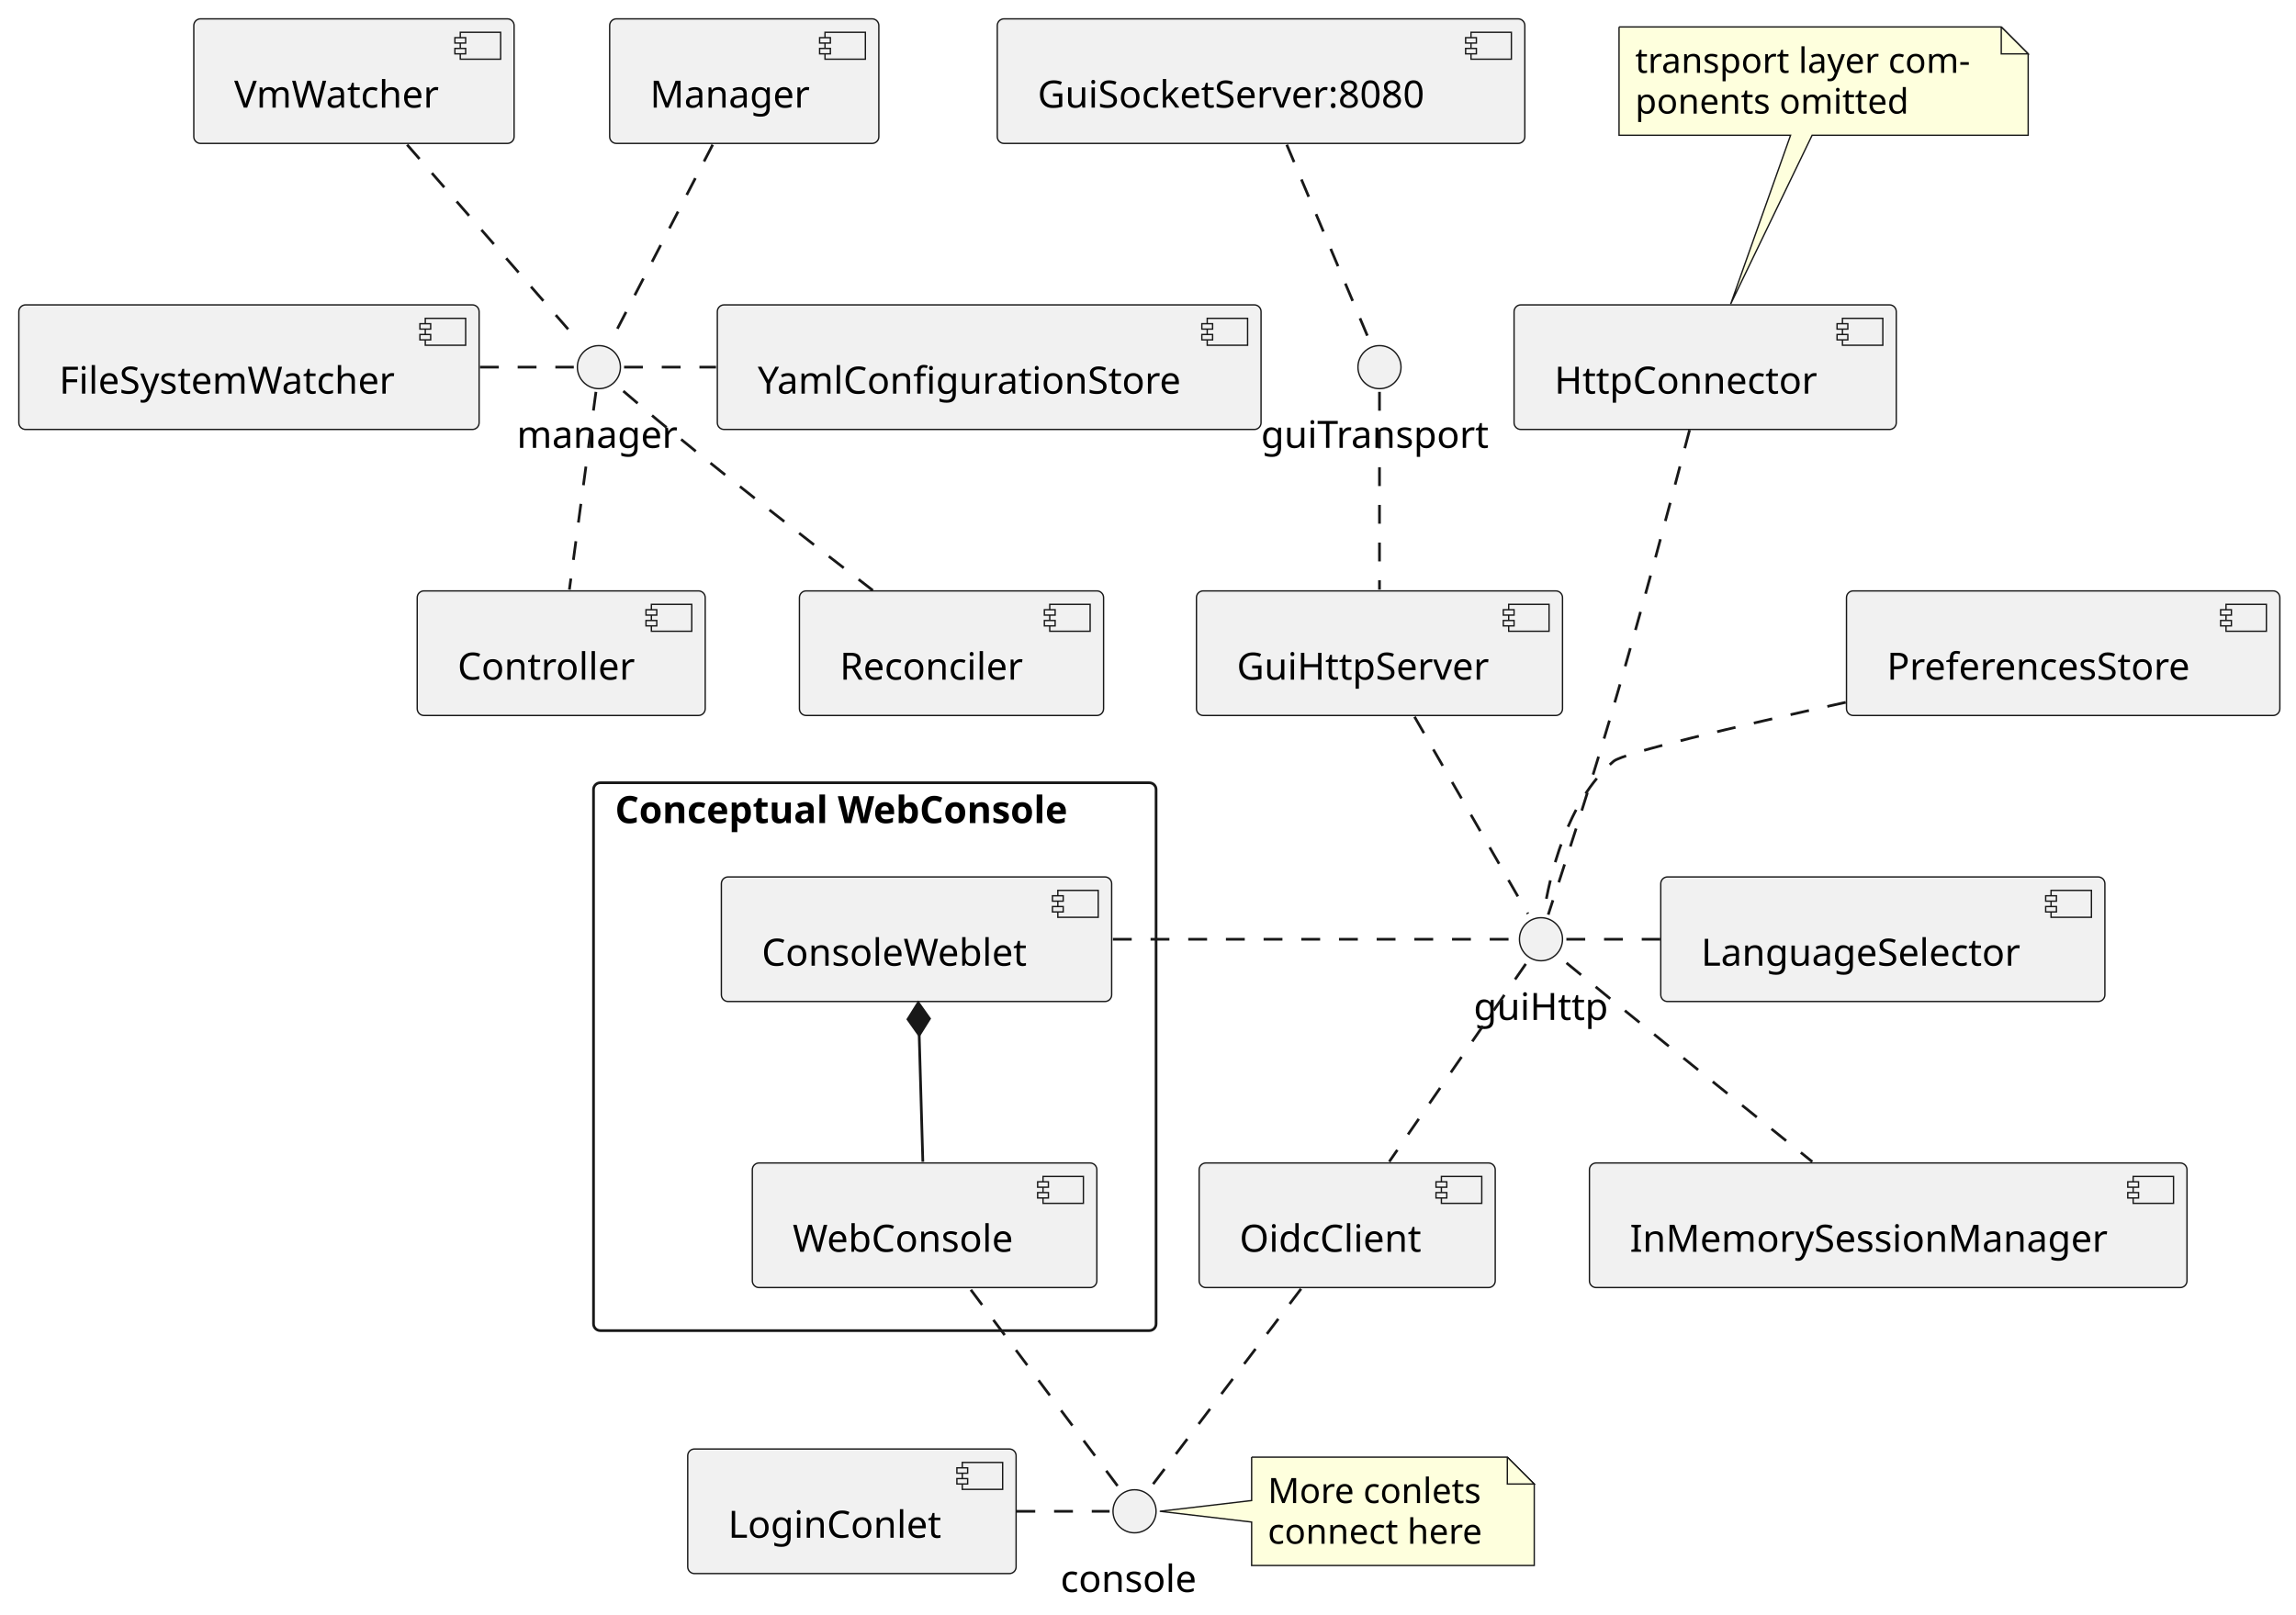
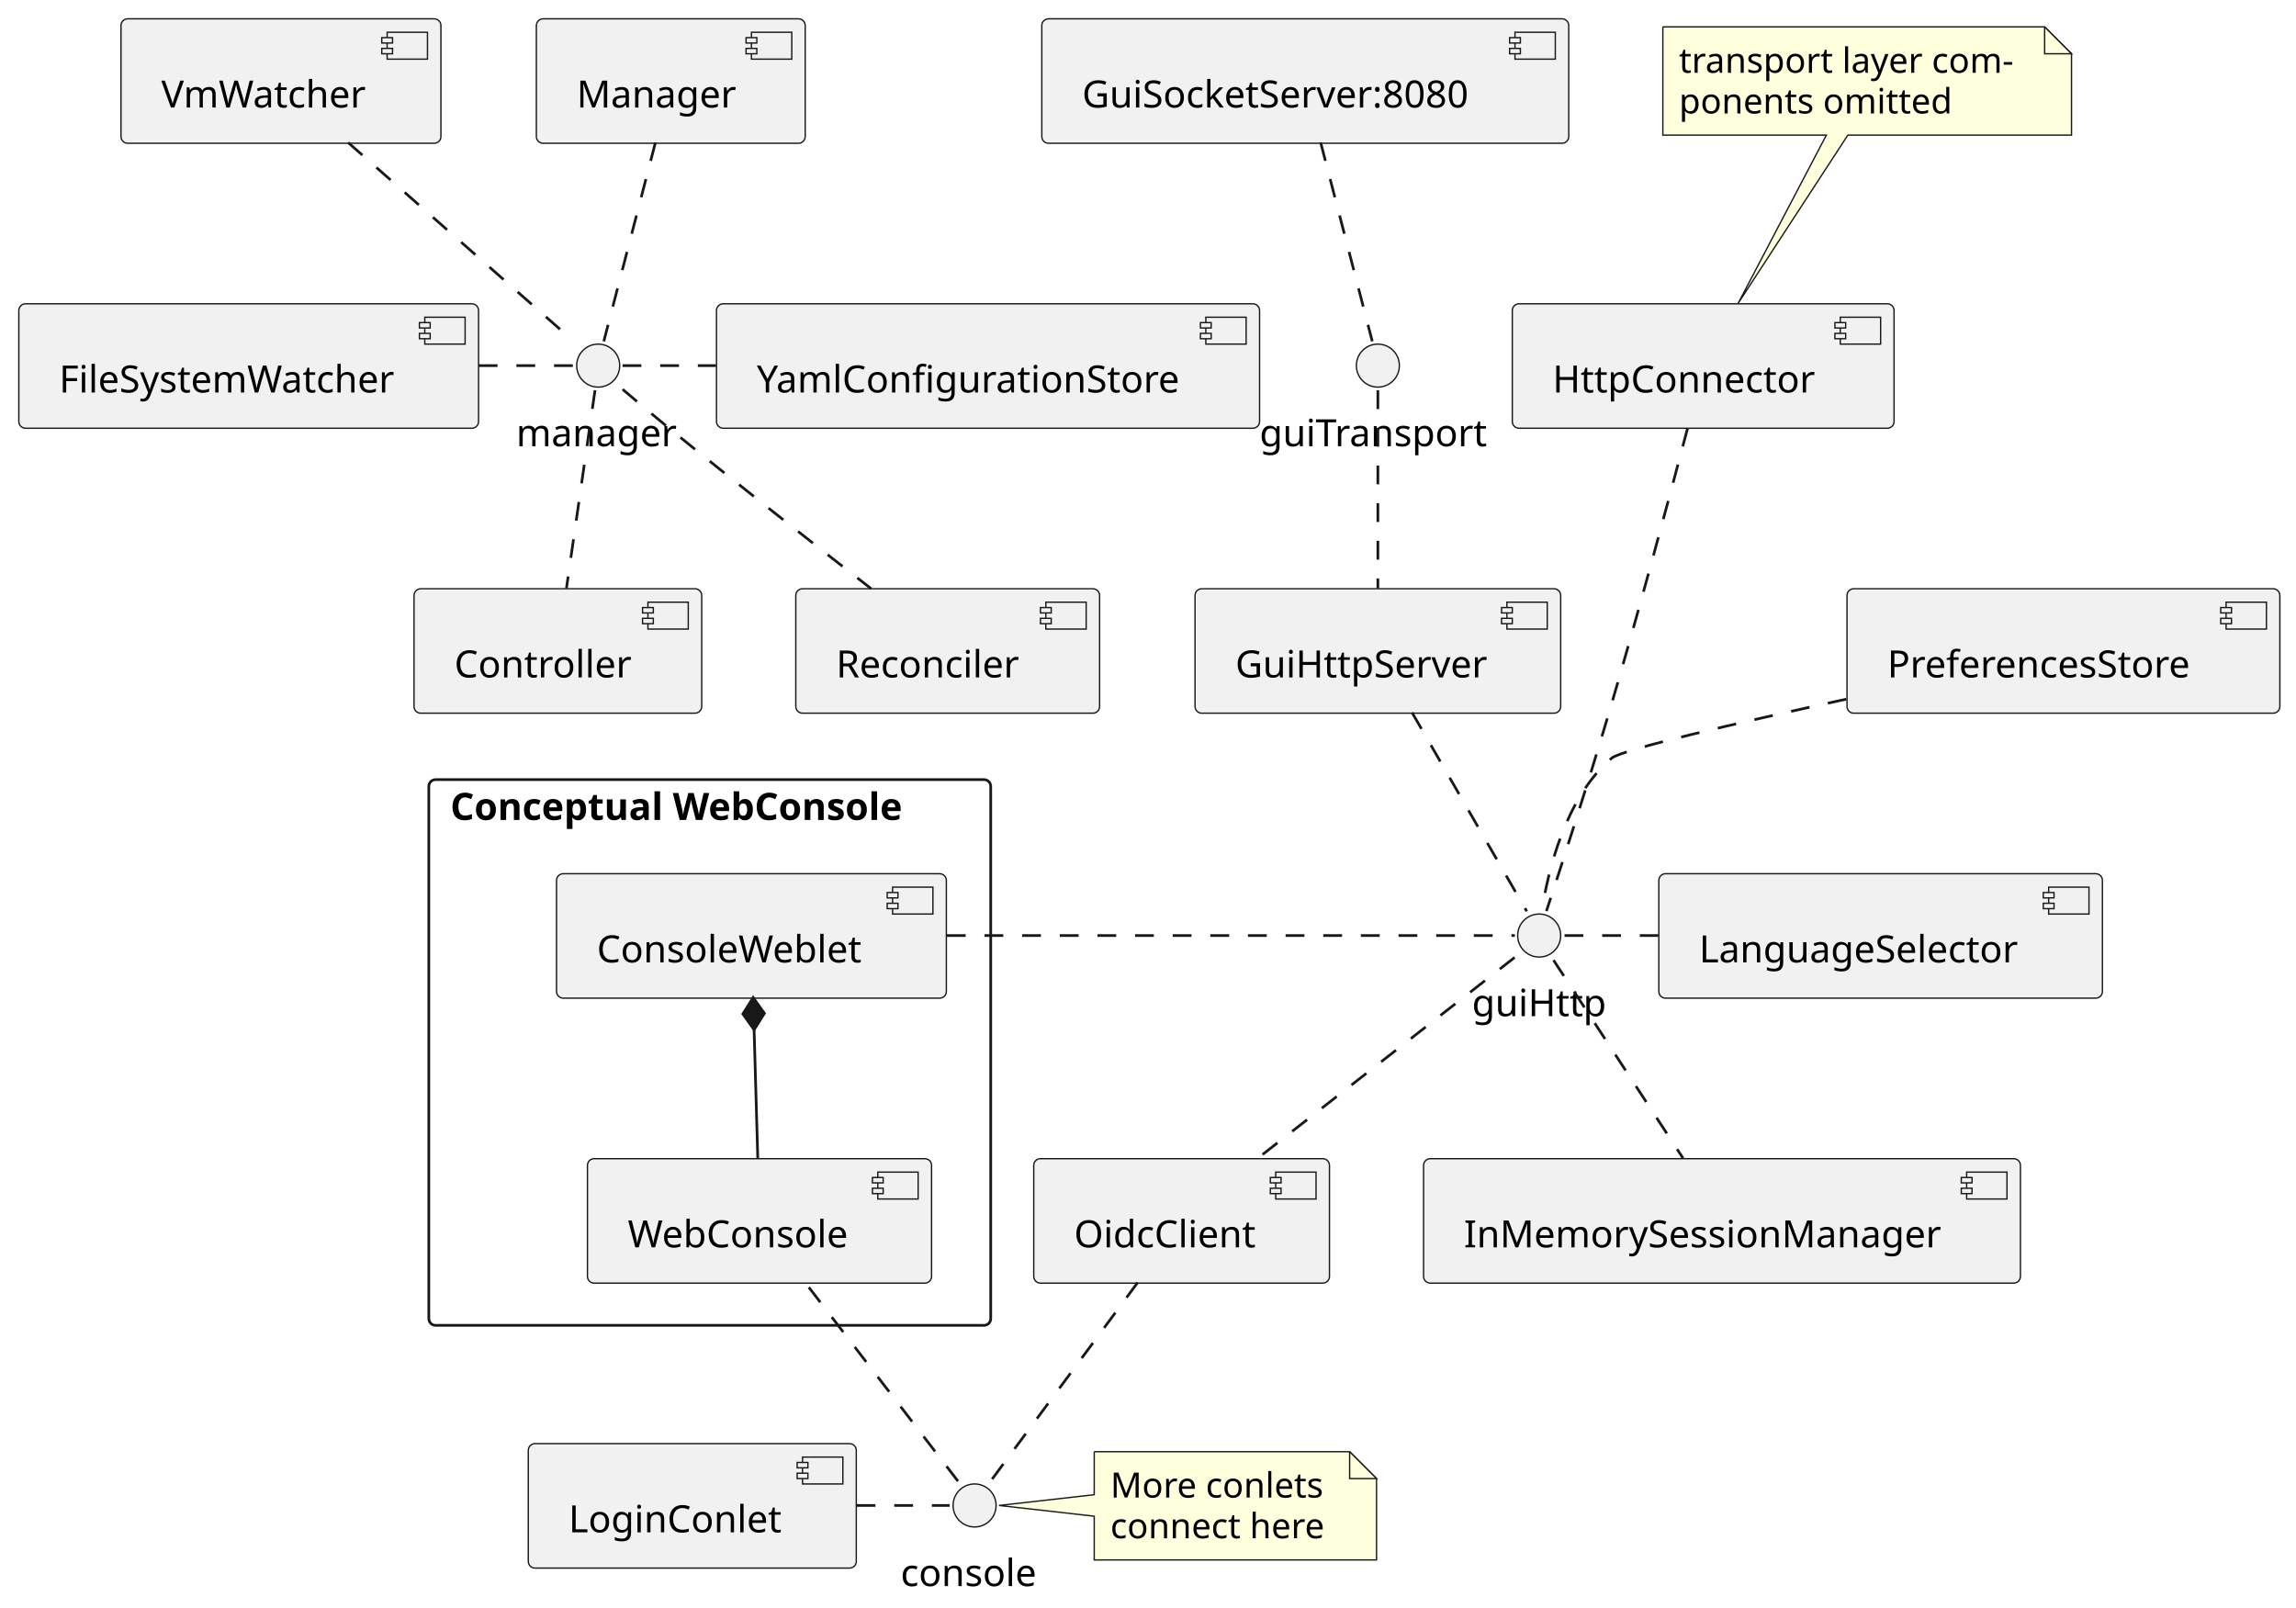
- <svg xmlns="http://www.w3.org/2000/svg" contentStyleType="text/css" height="600px" preserveAspectRatio="none" style="width:853px;height:600px;background:#FFFFFF;" version="1.1" viewBox="0 0 853 600" width="853px" zoomAndPan="magnify">
+ <svg xmlns="http://www.w3.org/2000/svg" contentStyleType="text/css" height="598px" preserveAspectRatio="none" style="width:854px;height:598px;background:#FFFFFF;" version="1.1" viewBox="0 0 854 598" width="854px" zoomAndPan="magnify">
  <defs />
  <g>
    <g id="cluster_Conceptual WebConsole">
-       <rect fill="none" height="203.59" rx="2.5" ry="2.5" style="stroke:#181818;stroke-width:1.0;" width="209" x="220.5" y="290.89" />
-       <text fill="#000000" font-family="sans-serif" font-size="14" font-weight="bold" lengthAdjust="spacing" textLength="193" x="228.5" y="305.885">Conceptual WebConsole</text>
+       <rect fill="none" height="203" rx="2.5" ry="2.5" style="stroke:#181818;stroke-width:1.0;" width="209" x="159.5" y="290" />
+       <text fill="#000000" font-family="sans-serif" font-size="14" font-weight="bold" lengthAdjust="spacing" textLength="193" x="167.5" y="304.995">Conceptual WebConsole</text>
    </g>
    <g id="elem_ConsoleWeblet">
-       <rect fill="#F1F1F1" height="46.297" rx="2.5" ry="2.5" style="stroke:#181818;stroke-width:0.5;" width="145" x="268" y="325.89" />
-       <rect fill="#F1F1F1" height="10" style="stroke:#181818;stroke-width:0.5;" width="15" x="393" y="330.89" />
-       <rect fill="#F1F1F1" height="2" style="stroke:#181818;stroke-width:0.5;" width="4" x="391" y="332.89" />
-       <rect fill="#F1F1F1" height="2" style="stroke:#181818;stroke-width:0.5;" width="4" x="391" y="336.89" />
-       <text fill="#000000" font-family="sans-serif" font-size="14" lengthAdjust="spacing" textLength="105" x="283" y="358.885">ConsoleWeblet</text>
+       <rect fill="#F1F1F1" height="46.297" rx="2.5" ry="2.5" style="stroke:#181818;stroke-width:0.5;" width="145" x="207" y="325" />
+       <rect fill="#F1F1F1" height="10" style="stroke:#181818;stroke-width:0.5;" width="15" x="332" y="330" />
+       <rect fill="#F1F1F1" height="2" style="stroke:#181818;stroke-width:0.5;" width="4" x="330" y="332" />
+       <rect fill="#F1F1F1" height="2" style="stroke:#181818;stroke-width:0.5;" width="4" x="330" y="336" />
+       <text fill="#000000" font-family="sans-serif" font-size="14" lengthAdjust="spacing" textLength="105" x="222" y="357.995">ConsoleWeblet</text>
    </g>
    <g id="elem_WebConsole">
-       <rect fill="#F1F1F1" height="46.297" rx="2.5" ry="2.5" style="stroke:#181818;stroke-width:0.5;" width="128" x="279.5" y="432.19" />
-       <rect fill="#F1F1F1" height="10" style="stroke:#181818;stroke-width:0.5;" width="15" x="387.5" y="437.19" />
-       <rect fill="#F1F1F1" height="2" style="stroke:#181818;stroke-width:0.5;" width="4" x="385.5" y="439.19" />
-       <rect fill="#F1F1F1" height="2" style="stroke:#181818;stroke-width:0.5;" width="4" x="385.5" y="443.19" />
-       <text fill="#000000" font-family="sans-serif" font-size="14" lengthAdjust="spacing" textLength="88" x="294.5" y="465.185">WebConsole</text>
+       <rect fill="#F1F1F1" height="46.297" rx="2.5" ry="2.5" style="stroke:#181818;stroke-width:0.5;" width="128" x="218.5" y="431" />
+       <rect fill="#F1F1F1" height="10" style="stroke:#181818;stroke-width:0.5;" width="15" x="326.5" y="436" />
+       <rect fill="#F1F1F1" height="2" style="stroke:#181818;stroke-width:0.5;" width="4" x="324.5" y="438" />
+       <rect fill="#F1F1F1" height="2" style="stroke:#181818;stroke-width:0.5;" width="4" x="324.5" y="442" />
+       <text fill="#000000" font-family="sans-serif" font-size="14" lengthAdjust="spacing" textLength="88" x="233.5" y="463.995">WebConsole</text>
    </g>
    <g id="elem_mgr">
-       <ellipse cx="222.5" cy="136.44" fill="#F1F1F1" rx="8" ry="8" style="stroke:#181818;stroke-width:0.5;" />
-       <text fill="#000000" font-family="sans-serif" font-size="14" lengthAdjust="spacing" textLength="61" x="192" y="166.435">manager</text>
+       <ellipse cx="222.5" cy="136" fill="#F1F1F1" rx="8" ry="8" style="stroke:#181818;stroke-width:0.5;" />
+       <text fill="#000000" font-family="sans-serif" font-size="14" lengthAdjust="spacing" textLength="61" x="192" y="165.995">manager</text>
    </g>
    <g id="elem_FileSystemWatcher">
-       <rect fill="#F1F1F1" height="46.297" rx="2.5" ry="2.5" style="stroke:#181818;stroke-width:0.5;" width="171" x="7" y="113.3" />
-       <rect fill="#F1F1F1" height="10" style="stroke:#181818;stroke-width:0.5;" width="15" x="158" y="118.3" />
-       <rect fill="#F1F1F1" height="2" style="stroke:#181818;stroke-width:0.5;" width="4" x="156" y="120.3" />
-       <rect fill="#F1F1F1" height="2" style="stroke:#181818;stroke-width:0.5;" width="4" x="156" y="124.3" />
-       <text fill="#000000" font-family="sans-serif" font-size="14" lengthAdjust="spacing" textLength="131" x="22" y="146.295">FileSystemWatcher</text>
+       <rect fill="#F1F1F1" height="46.297" rx="2.5" ry="2.5" style="stroke:#181818;stroke-width:0.5;" width="171" x="7" y="113" />
+       <rect fill="#F1F1F1" height="10" style="stroke:#181818;stroke-width:0.5;" width="15" x="158" y="118" />
+       <rect fill="#F1F1F1" height="2" style="stroke:#181818;stroke-width:0.5;" width="4" x="156" y="120" />
+       <rect fill="#F1F1F1" height="2" style="stroke:#181818;stroke-width:0.5;" width="4" x="156" y="124" />
+       <text fill="#000000" font-family="sans-serif" font-size="14" lengthAdjust="spacing" textLength="131" x="22" y="145.995">FileSystemWatcher</text>
    </g>
    <g id="elem_YamlConfigurationStore">
-       <rect fill="#F1F1F1" height="46.297" rx="2.5" ry="2.5" style="stroke:#181818;stroke-width:0.5;" width="202" x="266.5" y="113.3" />
-       <rect fill="#F1F1F1" height="10" style="stroke:#181818;stroke-width:0.5;" width="15" x="448.5" y="118.3" />
-       <rect fill="#F1F1F1" height="2" style="stroke:#181818;stroke-width:0.5;" width="4" x="446.5" y="120.3" />
-       <rect fill="#F1F1F1" height="2" style="stroke:#181818;stroke-width:0.5;" width="4" x="446.5" y="124.3" />
-       <text fill="#000000" font-family="sans-serif" font-size="14" lengthAdjust="spacing" textLength="162" x="281.5" y="146.295">YamlConfigurationStore</text>
+       <rect fill="#F1F1F1" height="46.297" rx="2.5" ry="2.5" style="stroke:#181818;stroke-width:0.5;" width="202" x="266.5" y="113" />
+       <rect fill="#F1F1F1" height="10" style="stroke:#181818;stroke-width:0.5;" width="15" x="448.5" y="118" />
+       <rect fill="#F1F1F1" height="2" style="stroke:#181818;stroke-width:0.5;" width="4" x="446.5" y="120" />
+       <rect fill="#F1F1F1" height="2" style="stroke:#181818;stroke-width:0.5;" width="4" x="446.5" y="124" />
+       <text fill="#000000" font-family="sans-serif" font-size="14" lengthAdjust="spacing" textLength="162" x="281.5" y="145.995">YamlConfigurationStore</text>
    </g>
    <g id="elem_Controller">
-       <rect fill="#F1F1F1" height="46.297" rx="2.5" ry="2.5" style="stroke:#181818;stroke-width:0.5;" width="107" x="155" y="219.59" />
-       <rect fill="#F1F1F1" height="10" style="stroke:#181818;stroke-width:0.5;" width="15" x="242" y="224.59" />
-       <rect fill="#F1F1F1" height="2" style="stroke:#181818;stroke-width:0.5;" width="4" x="240" y="226.59" />
-       <rect fill="#F1F1F1" height="2" style="stroke:#181818;stroke-width:0.5;" width="4" x="240" y="230.59" />
-       <text fill="#000000" font-family="sans-serif" font-size="14" lengthAdjust="spacing" textLength="67" x="170" y="252.585">Controller</text>
+       <rect fill="#F1F1F1" height="46.297" rx="2.5" ry="2.5" style="stroke:#181818;stroke-width:0.5;" width="107" x="154" y="219" />
+       <rect fill="#F1F1F1" height="10" style="stroke:#181818;stroke-width:0.5;" width="15" x="241" y="224" />
+       <rect fill="#F1F1F1" height="2" style="stroke:#181818;stroke-width:0.5;" width="4" x="239" y="226" />
+       <rect fill="#F1F1F1" height="2" style="stroke:#181818;stroke-width:0.5;" width="4" x="239" y="230" />
+       <text fill="#000000" font-family="sans-serif" font-size="14" lengthAdjust="spacing" textLength="67" x="169" y="251.995">Controller</text>
    </g>
    <g id="elem_Manager">
-       <rect fill="#F1F1F1" height="46.297" rx="2.5" ry="2.5" style="stroke:#181818;stroke-width:0.5;" width="100" x="226.5" y="7" />
-       <rect fill="#F1F1F1" height="10" style="stroke:#181818;stroke-width:0.5;" width="15" x="306.5" y="12" />
-       <rect fill="#F1F1F1" height="2" style="stroke:#181818;stroke-width:0.5;" width="4" x="304.5" y="14" />
-       <rect fill="#F1F1F1" height="2" style="stroke:#181818;stroke-width:0.5;" width="4" x="304.5" y="18" />
-       <text fill="#000000" font-family="sans-serif" font-size="14" lengthAdjust="spacing" textLength="60" x="241.5" y="39.995">Manager</text>
+       <rect fill="#F1F1F1" height="46.297" rx="2.5" ry="2.5" style="stroke:#181818;stroke-width:0.5;" width="100" x="199.5" y="7" />
+       <rect fill="#F1F1F1" height="10" style="stroke:#181818;stroke-width:0.5;" width="15" x="279.5" y="12" />
+       <rect fill="#F1F1F1" height="2" style="stroke:#181818;stroke-width:0.5;" width="4" x="277.5" y="14" />
+       <rect fill="#F1F1F1" height="2" style="stroke:#181818;stroke-width:0.5;" width="4" x="277.5" y="18" />
+       <text fill="#000000" font-family="sans-serif" font-size="14" lengthAdjust="spacing" textLength="60" x="214.5" y="39.995">Manager</text>
    </g>
    <g id="elem_VmWatcher">
-       <rect fill="#F1F1F1" height="46.297" rx="2.5" ry="2.5" style="stroke:#181818;stroke-width:0.5;" width="119" x="72" y="7" />
-       <rect fill="#F1F1F1" height="10" style="stroke:#181818;stroke-width:0.5;" width="15" x="171" y="12" />
-       <rect fill="#F1F1F1" height="2" style="stroke:#181818;stroke-width:0.5;" width="4" x="169" y="14" />
-       <rect fill="#F1F1F1" height="2" style="stroke:#181818;stroke-width:0.5;" width="4" x="169" y="18" />
-       <text fill="#000000" font-family="sans-serif" font-size="14" lengthAdjust="spacing" textLength="79" x="87" y="39.995">VmWatcher</text>
+       <rect fill="#F1F1F1" height="46.297" rx="2.5" ry="2.5" style="stroke:#181818;stroke-width:0.5;" width="119" x="45" y="7" />
+       <rect fill="#F1F1F1" height="10" style="stroke:#181818;stroke-width:0.5;" width="15" x="144" y="12" />
+       <rect fill="#F1F1F1" height="2" style="stroke:#181818;stroke-width:0.5;" width="4" x="142" y="14" />
+       <rect fill="#F1F1F1" height="2" style="stroke:#181818;stroke-width:0.5;" width="4" x="142" y="18" />
+       <text fill="#000000" font-family="sans-serif" font-size="14" lengthAdjust="spacing" textLength="79" x="60" y="39.995">VmWatcher</text>
    </g>
    <g id="elem_Reconciler">
-       <rect fill="#F1F1F1" height="46.297" rx="2.5" ry="2.5" style="stroke:#181818;stroke-width:0.5;" width="113" x="297" y="219.59" />
-       <rect fill="#F1F1F1" height="10" style="stroke:#181818;stroke-width:0.5;" width="15" x="390" y="224.59" />
-       <rect fill="#F1F1F1" height="2" style="stroke:#181818;stroke-width:0.5;" width="4" x="388" y="226.59" />
-       <rect fill="#F1F1F1" height="2" style="stroke:#181818;stroke-width:0.5;" width="4" x="388" y="230.59" />
-       <text fill="#000000" font-family="sans-serif" font-size="14" lengthAdjust="spacing" textLength="73" x="312" y="252.585">Reconciler</text>
+       <rect fill="#F1F1F1" height="46.297" rx="2.5" ry="2.5" style="stroke:#181818;stroke-width:0.5;" width="113" x="296" y="219" />
+       <rect fill="#F1F1F1" height="10" style="stroke:#181818;stroke-width:0.5;" width="15" x="389" y="224" />
+       <rect fill="#F1F1F1" height="2" style="stroke:#181818;stroke-width:0.5;" width="4" x="387" y="226" />
+       <rect fill="#F1F1F1" height="2" style="stroke:#181818;stroke-width:0.5;" width="4" x="387" y="230" />
+       <text fill="#000000" font-family="sans-serif" font-size="14" lengthAdjust="spacing" textLength="73" x="311" y="251.995">Reconciler</text>
    </g>
    <g id="elem_hT">
-       <ellipse cx="512.5" cy="136.44" fill="#F1F1F1" rx="8" ry="8" style="stroke:#181818;stroke-width:0.5;" />
-       <text fill="#000000" font-family="sans-serif" font-size="14" lengthAdjust="spacing" textLength="88" x="468.5" y="166.435">guiTransport</text>
+       <ellipse cx="512.5" cy="136" fill="#F1F1F1" rx="8" ry="8" style="stroke:#181818;stroke-width:0.5;" />
+       <text fill="#000000" font-family="sans-serif" font-size="14" lengthAdjust="spacing" textLength="88" x="468.5" y="165.995">guiTransport</text>
    </g>
    <g id="elem_GuiSocketServer:8080">
-       <rect fill="#F1F1F1" height="46.297" rx="2.5" ry="2.5" style="stroke:#181818;stroke-width:0.5;" width="196" x="370.5" y="7" />
-       <rect fill="#F1F1F1" height="10" style="stroke:#181818;stroke-width:0.5;" width="15" x="546.5" y="12" />
-       <rect fill="#F1F1F1" height="2" style="stroke:#181818;stroke-width:0.5;" width="4" x="544.5" y="14" />
-       <rect fill="#F1F1F1" height="2" style="stroke:#181818;stroke-width:0.5;" width="4" x="544.5" y="18" />
-       <text fill="#000000" font-family="sans-serif" font-size="14" lengthAdjust="spacing" textLength="156" x="385.5" y="39.995">GuiSocketServer:8080</text>
+       <rect fill="#F1F1F1" height="46.297" rx="2.5" ry="2.5" style="stroke:#181818;stroke-width:0.5;" width="196" x="387.5" y="7" />
+       <rect fill="#F1F1F1" height="10" style="stroke:#181818;stroke-width:0.5;" width="15" x="563.5" y="12" />
+       <rect fill="#F1F1F1" height="2" style="stroke:#181818;stroke-width:0.5;" width="4" x="561.5" y="14" />
+       <rect fill="#F1F1F1" height="2" style="stroke:#181818;stroke-width:0.5;" width="4" x="561.5" y="18" />
+       <text fill="#000000" font-family="sans-serif" font-size="14" lengthAdjust="spacing" textLength="156" x="402.5" y="39.995">GuiSocketServer:8080</text>
    </g>
    <g id="elem_GuiHttpServer">
-       <rect fill="#F1F1F1" height="46.297" rx="2.5" ry="2.5" style="stroke:#181818;stroke-width:0.5;" width="136" x="444.5" y="219.59" />
-       <rect fill="#F1F1F1" height="10" style="stroke:#181818;stroke-width:0.5;" width="15" x="560.5" y="224.59" />
-       <rect fill="#F1F1F1" height="2" style="stroke:#181818;stroke-width:0.5;" width="4" x="558.5" y="226.59" />
-       <rect fill="#F1F1F1" height="2" style="stroke:#181818;stroke-width:0.5;" width="4" x="558.5" y="230.59" />
-       <text fill="#000000" font-family="sans-serif" font-size="14" lengthAdjust="spacing" textLength="96" x="459.5" y="252.585">GuiHttpServer</text>
+       <rect fill="#F1F1F1" height="46.297" rx="2.5" ry="2.5" style="stroke:#181818;stroke-width:0.5;" width="136" x="444.5" y="219" />
+       <rect fill="#F1F1F1" height="10" style="stroke:#181818;stroke-width:0.5;" width="15" x="560.5" y="224" />
+       <rect fill="#F1F1F1" height="2" style="stroke:#181818;stroke-width:0.5;" width="4" x="558.5" y="226" />
+       <rect fill="#F1F1F1" height="2" style="stroke:#181818;stroke-width:0.5;" width="4" x="558.5" y="230" />
+       <text fill="#000000" font-family="sans-serif" font-size="14" lengthAdjust="spacing" textLength="96" x="459.5" y="251.995">GuiHttpServer</text>
    </g>
    <g id="elem_HttpConnector">
-       <rect fill="#F1F1F1" height="46.297" rx="2.5" ry="2.5" style="stroke:#181818;stroke-width:0.5;" width="142" x="562.5" y="113.3" />
-       <rect fill="#F1F1F1" height="10" style="stroke:#181818;stroke-width:0.5;" width="15" x="684.5" y="118.3" />
-       <rect fill="#F1F1F1" height="2" style="stroke:#181818;stroke-width:0.5;" width="4" x="682.5" y="120.3" />
-       <rect fill="#F1F1F1" height="2" style="stroke:#181818;stroke-width:0.5;" width="4" x="682.5" y="124.3" />
-       <text fill="#000000" font-family="sans-serif" font-size="14" lengthAdjust="spacing" textLength="102" x="577.5" y="146.295">HttpConnector</text>
+       <rect fill="#F1F1F1" height="46.297" rx="2.5" ry="2.5" style="stroke:#181818;stroke-width:0.5;" width="142" x="562.5" y="113" />
+       <rect fill="#F1F1F1" height="10" style="stroke:#181818;stroke-width:0.5;" width="15" x="684.5" y="118" />
+       <rect fill="#F1F1F1" height="2" style="stroke:#181818;stroke-width:0.5;" width="4" x="682.5" y="120" />
+       <rect fill="#F1F1F1" height="2" style="stroke:#181818;stroke-width:0.5;" width="4" x="682.5" y="124" />
+       <text fill="#000000" font-family="sans-serif" font-size="14" lengthAdjust="spacing" textLength="102" x="577.5" y="145.995">HttpConnector</text>
    </g>
    <g id="elem_http">
-       <ellipse cx="572.5" cy="349.04" fill="#F1F1F1" rx="8" ry="8" style="stroke:#181818;stroke-width:0.5;" />
-       <text fill="#000000" font-family="sans-serif" font-size="14" lengthAdjust="spacing" textLength="50" x="547.5" y="379.035">guiHttp</text>
+       <ellipse cx="572.5" cy="348" fill="#F1F1F1" rx="8" ry="8" style="stroke:#181818;stroke-width:0.5;" />
+       <text fill="#000000" font-family="sans-serif" font-size="14" lengthAdjust="spacing" textLength="50" x="547.5" y="377.995">guiHttp</text>
    </g>
    <g id="elem_GMN32">
-       <path d="M601.5,10.01 L601.5,50.276 A0,0 0 0 0 601.5,50.276 L665.22,50.276 L642.96,113.02 L673.22,50.276 L753.5,50.276 A0,0 0 0 0 753.5,50.276 L753.5,20.01 L743.5,10.01 L601.5,10.01 A0,0 0 0 0 601.5,10.01 " fill="#FEFFDD" style="stroke:#181818;stroke-width:0.5;" />
-       <path d="M743.5,10.01 L743.5,20.01 L753.5,20.01 L743.5,10.01 " fill="#FEFFDD" style="stroke:#181818;stroke-width:0.5;" />
-       <text fill="#000000" font-family="sans-serif" font-size="13" lengthAdjust="spacing" textLength="131" x="607.5" y="27.077">transport layer com-</text>
-       <text fill="#000000" font-family="sans-serif" font-size="13" lengthAdjust="spacing" textLength="106" x="607.5" y="42.21">ponents omitted</text>
+       <path d="M618.5,10 L618.5,50.266 A0,0 0 0 0 618.5,50.266 L679.31,50.266 L646.52,112.8 L687.31,50.266 L770.5,50.266 A0,0 0 0 0 770.5,50.266 L770.5,20 L760.5,10 L618.5,10 A0,0 0 0 0 618.5,10 " fill="#FEFFDD" style="stroke:#181818;stroke-width:0.5;" />
+       <path d="M760.5,10 L760.5,20 L770.5,20 L760.5,10 " fill="#FEFFDD" style="stroke:#181818;stroke-width:0.5;" />
+       <text fill="#000000" font-family="sans-serif" font-size="13" lengthAdjust="spacing" textLength="131" x="624.5" y="27.067">transport layer com-</text>
+       <text fill="#000000" font-family="sans-serif" font-size="13" lengthAdjust="spacing" textLength="106" x="624.5" y="42.2">ponents omitted</text>
    </g>
    <g id="elem_PreferencesStore">
-       <rect fill="#F1F1F1" height="46.297" rx="2.5" ry="2.5" style="stroke:#181818;stroke-width:0.5;" width="161" x="686" y="219.59" />
-       <rect fill="#F1F1F1" height="10" style="stroke:#181818;stroke-width:0.5;" width="15" x="827" y="224.59" />
-       <rect fill="#F1F1F1" height="2" style="stroke:#181818;stroke-width:0.5;" width="4" x="825" y="226.59" />
-       <rect fill="#F1F1F1" height="2" style="stroke:#181818;stroke-width:0.5;" width="4" x="825" y="230.59" />
-       <text fill="#000000" font-family="sans-serif" font-size="14" lengthAdjust="spacing" textLength="121" x="701" y="252.585">PreferencesStore</text>
+       <rect fill="#F1F1F1" height="46.297" rx="2.5" ry="2.5" style="stroke:#181818;stroke-width:0.5;" width="161" x="687" y="219" />
+       <rect fill="#F1F1F1" height="10" style="stroke:#181818;stroke-width:0.5;" width="15" x="828" y="224" />
+       <rect fill="#F1F1F1" height="2" style="stroke:#181818;stroke-width:0.5;" width="4" x="826" y="226" />
+       <rect fill="#F1F1F1" height="2" style="stroke:#181818;stroke-width:0.5;" width="4" x="826" y="230" />
+       <text fill="#000000" font-family="sans-serif" font-size="14" lengthAdjust="spacing" textLength="121" x="702" y="251.995">PreferencesStore</text>
    </g>
    <g id="elem_OidcClient">
-       <rect fill="#F1F1F1" height="46.297" rx="2.5" ry="2.5" style="stroke:#181818;stroke-width:0.5;" width="110" x="445.5" y="432.19" />
-       <rect fill="#F1F1F1" height="10" style="stroke:#181818;stroke-width:0.5;" width="15" x="535.5" y="437.19" />
-       <rect fill="#F1F1F1" height="2" style="stroke:#181818;stroke-width:0.5;" width="4" x="533.5" y="439.19" />
-       <rect fill="#F1F1F1" height="2" style="stroke:#181818;stroke-width:0.5;" width="4" x="533.5" y="443.19" />
-       <text fill="#000000" font-family="sans-serif" font-size="14" lengthAdjust="spacing" textLength="70" x="460.5" y="465.185">OidcClient</text>
+       <rect fill="#F1F1F1" height="46.297" rx="2.5" ry="2.5" style="stroke:#181818;stroke-width:0.5;" width="110" x="384.5" y="431" />
+       <rect fill="#F1F1F1" height="10" style="stroke:#181818;stroke-width:0.5;" width="15" x="474.5" y="436" />
+       <rect fill="#F1F1F1" height="2" style="stroke:#181818;stroke-width:0.5;" width="4" x="472.5" y="438" />
+       <rect fill="#F1F1F1" height="2" style="stroke:#181818;stroke-width:0.5;" width="4" x="472.5" y="442" />
+       <text fill="#000000" font-family="sans-serif" font-size="14" lengthAdjust="spacing" textLength="70" x="399.5" y="463.995">OidcClient</text>
    </g>
    <g id="elem_LanguageSelector">
-       <rect fill="#F1F1F1" height="46.297" rx="2.5" ry="2.5" style="stroke:#181818;stroke-width:0.5;" width="165" x="617" y="325.89" />
-       <rect fill="#F1F1F1" height="10" style="stroke:#181818;stroke-width:0.5;" width="15" x="762" y="330.89" />
-       <rect fill="#F1F1F1" height="2" style="stroke:#181818;stroke-width:0.5;" width="4" x="760" y="332.89" />
-       <rect fill="#F1F1F1" height="2" style="stroke:#181818;stroke-width:0.5;" width="4" x="760" y="336.89" />
-       <text fill="#000000" font-family="sans-serif" font-size="14" lengthAdjust="spacing" textLength="125" x="632" y="358.885">LanguageSelector</text>
+       <rect fill="#F1F1F1" height="46.297" rx="2.5" ry="2.5" style="stroke:#181818;stroke-width:0.5;" width="165" x="617" y="325" />
+       <rect fill="#F1F1F1" height="10" style="stroke:#181818;stroke-width:0.5;" width="15" x="762" y="330" />
+       <rect fill="#F1F1F1" height="2" style="stroke:#181818;stroke-width:0.5;" width="4" x="760" y="332" />
+       <rect fill="#F1F1F1" height="2" style="stroke:#181818;stroke-width:0.5;" width="4" x="760" y="336" />
+       <text fill="#000000" font-family="sans-serif" font-size="14" lengthAdjust="spacing" textLength="125" x="632" y="357.995">LanguageSelector</text>
    </g>
    <g id="elem_InMemorySessionManager">
-       <rect fill="#F1F1F1" height="46.297" rx="2.5" ry="2.5" style="stroke:#181818;stroke-width:0.5;" width="222" x="590.5" y="432.19" />
-       <rect fill="#F1F1F1" height="10" style="stroke:#181818;stroke-width:0.5;" width="15" x="792.5" y="437.19" />
-       <rect fill="#F1F1F1" height="2" style="stroke:#181818;stroke-width:0.5;" width="4" x="790.5" y="439.19" />
-       <rect fill="#F1F1F1" height="2" style="stroke:#181818;stroke-width:0.5;" width="4" x="790.5" y="443.19" />
-       <text fill="#000000" font-family="sans-serif" font-size="14" lengthAdjust="spacing" textLength="182" x="605.5" y="465.185">InMemorySessionManager</text>
+       <rect fill="#F1F1F1" height="46.297" rx="2.5" ry="2.5" style="stroke:#181818;stroke-width:0.5;" width="222" x="529.5" y="431" />
+       <rect fill="#F1F1F1" height="10" style="stroke:#181818;stroke-width:0.5;" width="15" x="731.5" y="436" />
+       <rect fill="#F1F1F1" height="2" style="stroke:#181818;stroke-width:0.5;" width="4" x="729.5" y="438" />
+       <rect fill="#F1F1F1" height="2" style="stroke:#181818;stroke-width:0.5;" width="4" x="729.5" y="442" />
+       <text fill="#000000" font-family="sans-serif" font-size="14" lengthAdjust="spacing" textLength="182" x="544.5" y="463.995">InMemorySessionManager</text>
    </g>
    <g id="elem_console">
-       <ellipse cx="421.5" cy="561.63" fill="#F1F1F1" rx="8" ry="8" style="stroke:#181818;stroke-width:0.5;" />
-       <text fill="#000000" font-family="sans-serif" font-size="14" lengthAdjust="spacing" textLength="55" x="394" y="591.625">console</text>
+       <ellipse cx="362.5" cy="560" fill="#F1F1F1" rx="8" ry="8" style="stroke:#181818;stroke-width:0.5;" />
+       <text fill="#000000" font-family="sans-serif" font-size="14" lengthAdjust="spacing" textLength="55" x="335" y="589.995">console</text>
    </g>
    <g id="elem_LoginConlet">
-       <rect fill="#F1F1F1" height="46.297" rx="2.5" ry="2.5" style="stroke:#181818;stroke-width:0.5;" width="122" x="255.5" y="538.48" />
-       <rect fill="#F1F1F1" height="10" style="stroke:#181818;stroke-width:0.5;" width="15" x="357.5" y="543.48" />
-       <rect fill="#F1F1F1" height="2" style="stroke:#181818;stroke-width:0.5;" width="4" x="355.5" y="545.48" />
-       <rect fill="#F1F1F1" height="2" style="stroke:#181818;stroke-width:0.5;" width="4" x="355.5" y="549.48" />
-       <text fill="#000000" font-family="sans-serif" font-size="14" lengthAdjust="spacing" textLength="82" x="270.5" y="571.475">LoginConlet</text>
+       <rect fill="#F1F1F1" height="46.297" rx="2.5" ry="2.5" style="stroke:#181818;stroke-width:0.5;" width="122" x="196.5" y="537" />
+       <rect fill="#F1F1F1" height="10" style="stroke:#181818;stroke-width:0.5;" width="15" x="298.5" y="542" />
+       <rect fill="#F1F1F1" height="2" style="stroke:#181818;stroke-width:0.5;" width="4" x="296.5" y="544" />
+       <rect fill="#F1F1F1" height="2" style="stroke:#181818;stroke-width:0.5;" width="4" x="296.5" y="548" />
+       <text fill="#000000" font-family="sans-serif" font-size="14" lengthAdjust="spacing" textLength="82" x="211.5" y="569.995">LoginConlet</text>
    </g>
    <g id="elem_GMN57">
-       <path d="M465,541.5 L465,557.63 L430.88,561.63 L465,565.63 L465,581.766 A0,0 0 0 0 465,581.766 L570,581.766 A0,0 0 0 0 570,581.766 L570,551.5 L560,541.5 L465,541.5 A0,0 0 0 0 465,541.5 " fill="#FEFFDD" style="stroke:#181818;stroke-width:0.5;" />
-       <path d="M560,541.5 L560,551.5 L570,551.5 L560,541.5 " fill="#FEFFDD" style="stroke:#181818;stroke-width:0.5;" />
-       <text fill="#000000" font-family="sans-serif" font-size="13" lengthAdjust="spacing" textLength="82" x="471" y="558.567">More conlets</text>
-       <text fill="#000000" font-family="sans-serif" font-size="13" lengthAdjust="spacing" textLength="84" x="471" y="573.7">connect here</text>
+       <path d="M407,540 L407,556 L371.59,560 L407,564 L407,580.266 A0,0 0 0 0 407,580.266 L512,580.266 A0,0 0 0 0 512,580.266 L512,550 L502,540 L407,540 A0,0 0 0 0 407,540 " fill="#FEFFDD" style="stroke:#181818;stroke-width:0.5;" />
+       <path d="M502,540 L502,550 L512,550 L502,540 " fill="#FEFFDD" style="stroke:#181818;stroke-width:0.5;" />
+       <text fill="#000000" font-family="sans-serif" font-size="13" lengthAdjust="spacing" textLength="82" x="413" y="557.067">More conlets</text>
+       <text fill="#000000" font-family="sans-serif" font-size="13" lengthAdjust="spacing" textLength="84" x="413" y="572.2">connect here</text>
    </g>
    <g id="link_FileSystemWatcher_mgr">
-       <path d="M178.32,136.44 C189.94,136.44 201.56,136.44 213.18,136.44 " fill="none" id="FileSystemWatcher-mgr" style="stroke:#181818;stroke-width:1.0;stroke-dasharray:7.0,7.0;" />
+       <path d="M178.07,136 C189.87,136 201.67,136 213.47,136 " fill="none" id="FileSystemWatcher-mgr" style="stroke:#181818;stroke-width:1.0;stroke-dasharray:7.0,7.0;" />
    </g>
    <g id="link_mgr_YamlConfigurationStore">
-       <path d="M231.85,136.44 C243.24,136.44 254.63,136.44 266.02,136.44 " fill="none" id="mgr-YamlConfigurationStore" style="stroke:#181818;stroke-width:1.0;stroke-dasharray:7.0,7.0;" />
+       <path d="M231.56,136 C243.16,136 254.75,136 266.34,136 " fill="none" id="mgr-YamlConfigurationStore" style="stroke:#181818;stroke-width:1.0;stroke-dasharray:7.0,7.0;" />
    </g>
    <g id="link_mgr_Controller">
-       <path d="M221.4,145.63 C219.3,161.28 214.64,195.97 211.54,219.1 " fill="none" id="mgr-Controller" style="stroke:#181818;stroke-width:1.0;stroke-dasharray:7.0,7.0;" />
+       <path d="M221.32,145.16 C219.06,160.87 214.02,195.78 210.69,218.85 " fill="none" id="mgr-Controller" style="stroke:#181818;stroke-width:1.0;stroke-dasharray:7.0,7.0;" />
    </g>
    <g id="link_Manager_mgr">
-       <path d="M264.78,53.78 C252.87,76.78 235.04,111.22 226.87,127 " fill="none" id="Manager-mgr" style="stroke:#181818;stroke-width:1.0;stroke-dasharray:7.0,7.0;" />
+       <path d="M243.77,53.06 C237.77,76.19 228.65,111.32 224.58,126.98 " fill="none" id="Manager-mgr" style="stroke:#181818;stroke-width:1.0;stroke-dasharray:7.0,7.0;" />
    </g>
    <g id="link_VmWatcher_mgr">
-       <path d="M151.25,53.78 C171.32,76.78 201.36,111.22 215.13,127 " fill="none" id="VmWatcher-mgr" style="stroke:#181818;stroke-width:1.0;stroke-dasharray:7.0,7.0;" />
+       <path d="M129.52,53.06 C155.77,76.19 195.63,111.32 213.4,126.98 " fill="none" id="VmWatcher-mgr" style="stroke:#181818;stroke-width:1.0;stroke-dasharray:7.0,7.0;" />
    </g>
    <g id="link_mgr_Reconciler">
-       <path d="M231.57,145.33 C236.53,149.6 242.8,154.94 248.5,159.59 C273.78,180.23 303.06,203.06 324.27,219.4 " fill="none" id="mgr-Reconciler" style="stroke:#181818;stroke-width:1.0;stroke-dasharray:7.0,7.0;" />
+       <path d="M231.58,144.82 C236.54,149.05 242.82,154.36 248.5,159 C273.79,179.66 303.02,202.63 324.04,218.99 " fill="none" id="mgr-Reconciler" style="stroke:#181818;stroke-width:1.0;stroke-dasharray:7.0,7.0;" />
    </g>
    <g id="link_GuiSocketServer:8080_hT">
-       <path d="M478.05,53.78 C487.75,76.78 502.28,111.22 508.94,127 " fill="none" id="GuiSocketServer:8080-hT" style="stroke:#181818;stroke-width:1.0;stroke-dasharray:7.0,7.0;" />
+       <path d="M491.23,53.06 C497.23,76.19 506.35,111.32 510.42,126.98 " fill="none" id="GuiSocketServer:8080-hT" style="stroke:#181818;stroke-width:1.0;stroke-dasharray:7.0,7.0;" />
    </g>
    <g id="link_hT_GuiHttpServer">
-       <path d="M512.5,145.63 C512.5,161.28 512.5,195.97 512.5,219.1 " fill="none" id="hT-GuiHttpServer" style="stroke:#181818;stroke-width:1.0;stroke-dasharray:7.0,7.0;" />
+       <path d="M512.5,145.16 C512.5,160.87 512.5,195.78 512.5,218.85 " fill="none" id="hT-GuiHttpServer" style="stroke:#181818;stroke-width:1.0;stroke-dasharray:7.0,7.0;" />
    </g>
    <g id="link_GuiHttpServer_http">
-       <path d="M525.52,266.37 C538.75,289.38 558.56,323.81 567.64,339.59 " fill="none" id="GuiHttpServer-http" style="stroke:#181818;stroke-width:1.0;stroke-dasharray:7.0,7.0;" />
+       <path d="M525.22,265.06 C538.57,288.19 558.84,323.32 567.87,338.98 " fill="none" id="GuiHttpServer-http" style="stroke:#181818;stroke-width:1.0;stroke-dasharray:7.0,7.0;" />
    </g>
    <g id="link_HttpConnector_http">
-       <path d="M627.7,159.8 C620.97,185.48 609.4,228.86 598.5,265.89 C590.47,293.16 580.04,325.2 575.19,339.91 " fill="none" id="HttpConnector-http" style="stroke:#181818;stroke-width:1.0;stroke-dasharray:7.0,7.0;" />
+       <path d="M627.7,159.28 C620.97,184.87 609.39,228.1 598.5,265 C590.47,292.22 580.04,324.2 575.19,338.89 " fill="none" id="HttpConnector-http" style="stroke:#181818;stroke-width:1.0;stroke-dasharray:7.0,7.0;" />
    </g>
    <g id="link_PreferencesStore_http">
-       <path d="M685.72,261 C644.88,270.02 603.13,279.81 599.5,282.89 C581.96,297.79 575.62,325.94 573.49,339.84 " fill="none" id="PreferencesStore-http" style="stroke:#181818;stroke-width:1.0;stroke-dasharray:7.0,7.0;" />
+       <path d="M686.72,260.07 C645.48,269.08 603.17,278.89 599.5,282 C581.97,296.85 575.62,324.94 573.49,338.82 " fill="none" id="PreferencesStore-http" style="stroke:#181818;stroke-width:1.0;stroke-dasharray:7.0,7.0;" />
    </g>
    <g id="link_http_OidcClient">
-       <path d="M566.85,358.22 C556.04,373.88 532.1,408.56 516.13,431.7 " fill="none" id="http-OidcClient" style="stroke:#181818;stroke-width:1.0;stroke-dasharray:7.0,7.0;" />
+       <path d="M563.36,356.15 C543.93,371.34 497.86,407.37 467.71,430.94 " fill="none" id="http-OidcClient" style="stroke:#181818;stroke-width:1.0;stroke-dasharray:7.0,7.0;" />
    </g>
    <g id="link_http_LanguageSelector">
-       <path d="M581.93,349.04 C593.56,349.04 605.2,349.04 616.83,349.04 " fill="none" id="http-LanguageSelector" style="stroke:#181818;stroke-width:1.0;stroke-dasharray:7.0,7.0;" />
+       <path d="M581.93,348 C593.56,348 605.2,348 616.83,348 " fill="none" id="http-LanguageSelector" style="stroke:#181818;stroke-width:1.0;stroke-dasharray:7.0,7.0;" />
    </g>
    <g id="link_http_InMemorySessionManager">
-       <path d="M581.98,357.85 C587.15,362.1 593.67,367.44 599.5,372.19 C624.38,392.41 652.79,415.27 673.3,431.74 " fill="none" id="http-InMemorySessionManager" style="stroke:#181818;stroke-width:1.0;stroke-dasharray:7.0,7.0;" />
+       <path d="M577.84,357.16 C588.11,372.87 610.93,407.78 626.02,430.85 " fill="none" id="http-InMemorySessionManager" style="stroke:#181818;stroke-width:1.0;stroke-dasharray:7.0,7.0;" />
    </g>
    <g id="link_ConsoleWeblet_http">
-       <path d="M413.45,349.04 C463.36,349.04 513.27,349.04 563.18,349.04 " fill="none" id="ConsoleWeblet-http" style="stroke:#181818;stroke-width:1.0;stroke-dasharray:7.0,7.0;" />
+       <path d="M352.18,348 C422.61,348 493.03,348 563.46,348 " fill="none" id="ConsoleWeblet-http" style="stroke:#181818;stroke-width:1.0;stroke-dasharray:7.0,7.0;" />
    </g>
    <g id="link_ConsoleWeblet_WebConsole">
-       <path d="M341.493,384.665 C341.993,402.155 342.35,414.27 342.85,431.75 " fill="none" id="ConsoleWeblet-backto-WebConsole" style="stroke:#181818;stroke-width:1.0;" />
-       <polygon fill="#181818" points="341.15,372.67,337.323,378.782,341.493,384.665,345.32,378.553,341.15,372.67" style="stroke:#181818;stroke-width:1.0;" />
+       <path d="M280.487,383.055 C280.997,400.695 281.36,413.34 281.86,430.98 " fill="none" id="ConsoleWeblet-backto-WebConsole" style="stroke:#181818;stroke-width:1.0;" />
+       <polygon fill="#181818" points="280.14,371.06,276.315,377.173,280.487,383.055,284.312,376.942,280.14,371.06" style="stroke:#181818;stroke-width:1.0;" />
    </g>
    <g id="link_console_WebConsole">
-       <path d="M415.18,552.18 C403.38,536.41 377.63,501.97 360.42,478.97 " fill="none" id="console-WebConsole" style="stroke:#181818;stroke-width:1.0;stroke-dasharray:7.0,7.0;" />
+       <path d="M356.33,550.98 C344.29,535.32 317.26,500.19 299.47,477.06 " fill="none" id="console-WebConsole" style="stroke:#181818;stroke-width:1.0;stroke-dasharray:7.0,7.0;" />
    </g>
    <g id="link_OidcClient_console">
-       <path d="M483.36,478.97 C465.93,501.97 439.85,536.41 427.9,552.18 " fill="none" id="OidcClient-console" style="stroke:#181818;stroke-width:1.0;stroke-dasharray:7.0,7.0;" />
+       <path d="M423.17,477.06 C406.04,500.19 380.03,535.32 368.44,550.98 " fill="none" id="OidcClient-console" style="stroke:#181818;stroke-width:1.0;stroke-dasharray:7.0,7.0;" />
    </g>
    <g id="link_LoginConlet_console">
-       <path d="M377.61,561.63 C389.16,561.63 400.7,561.63 412.24,561.63 " fill="none" id="LoginConlet-console" style="stroke:#181818;stroke-width:1.0;stroke-dasharray:7.0,7.0;" />
+       <path d="M318.61,560 C330.16,560 341.7,560 353.24,560 " fill="none" id="LoginConlet-console" style="stroke:#181818;stroke-width:1.0;stroke-dasharray:7.0,7.0;" />
    </g>
  </g>
</svg>
